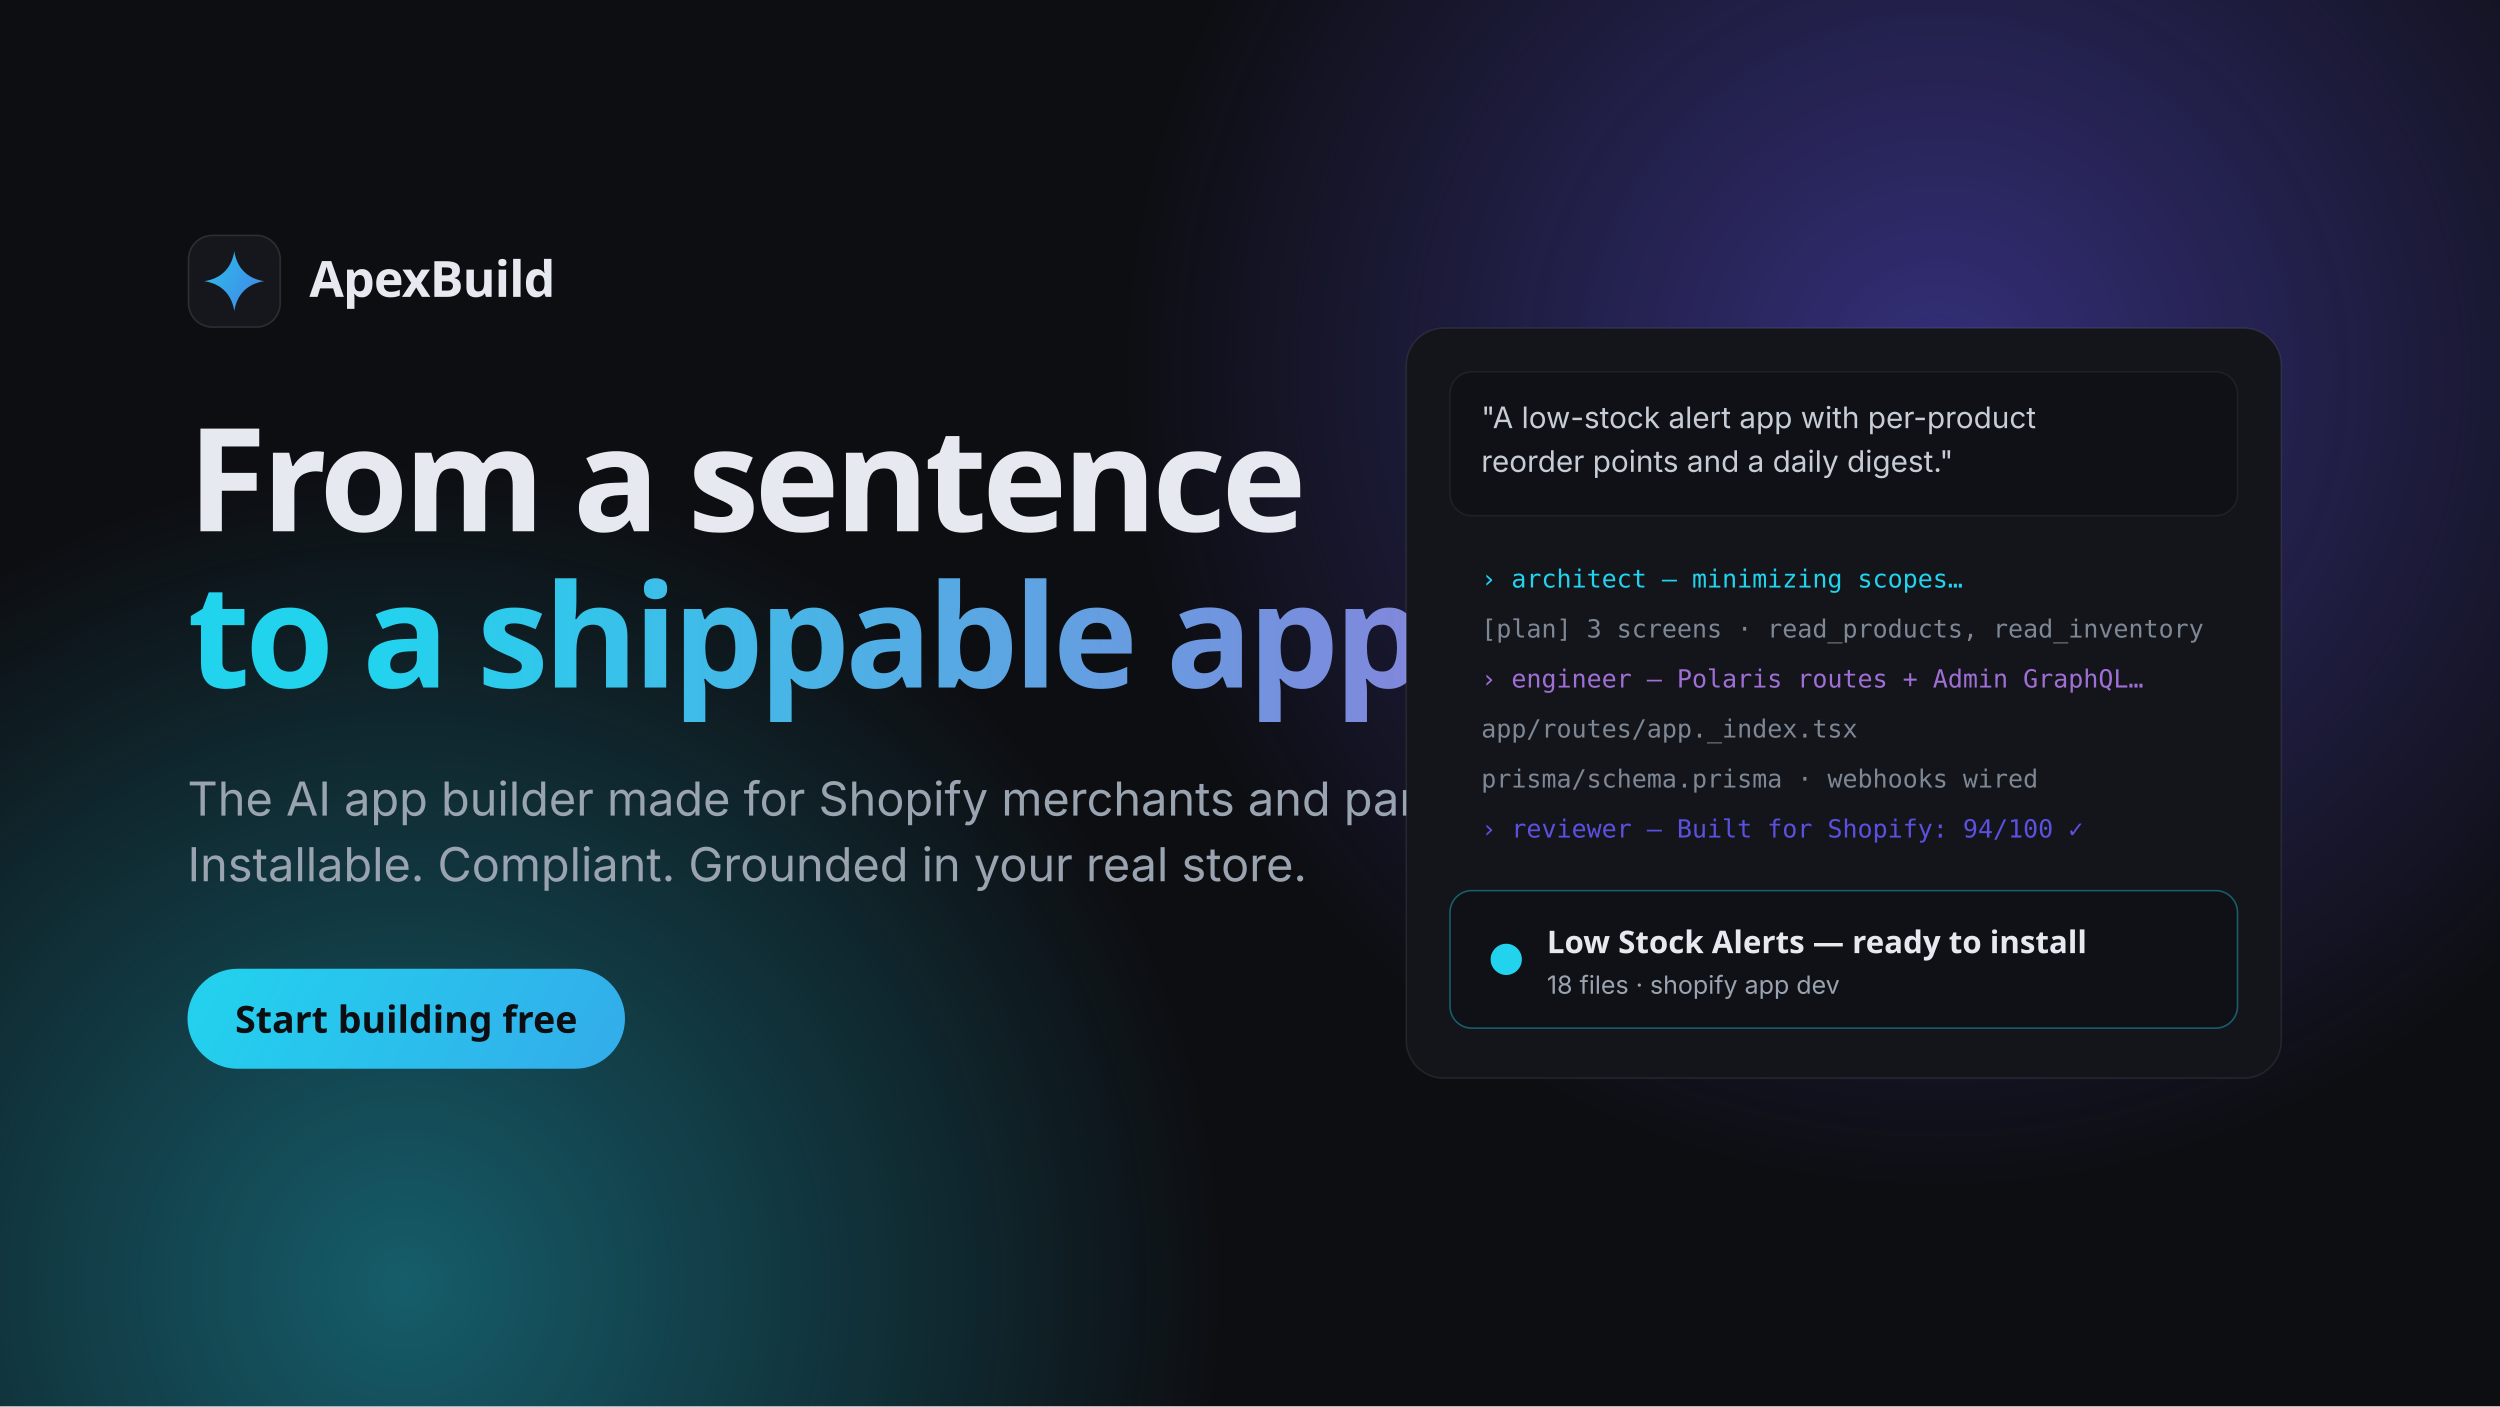
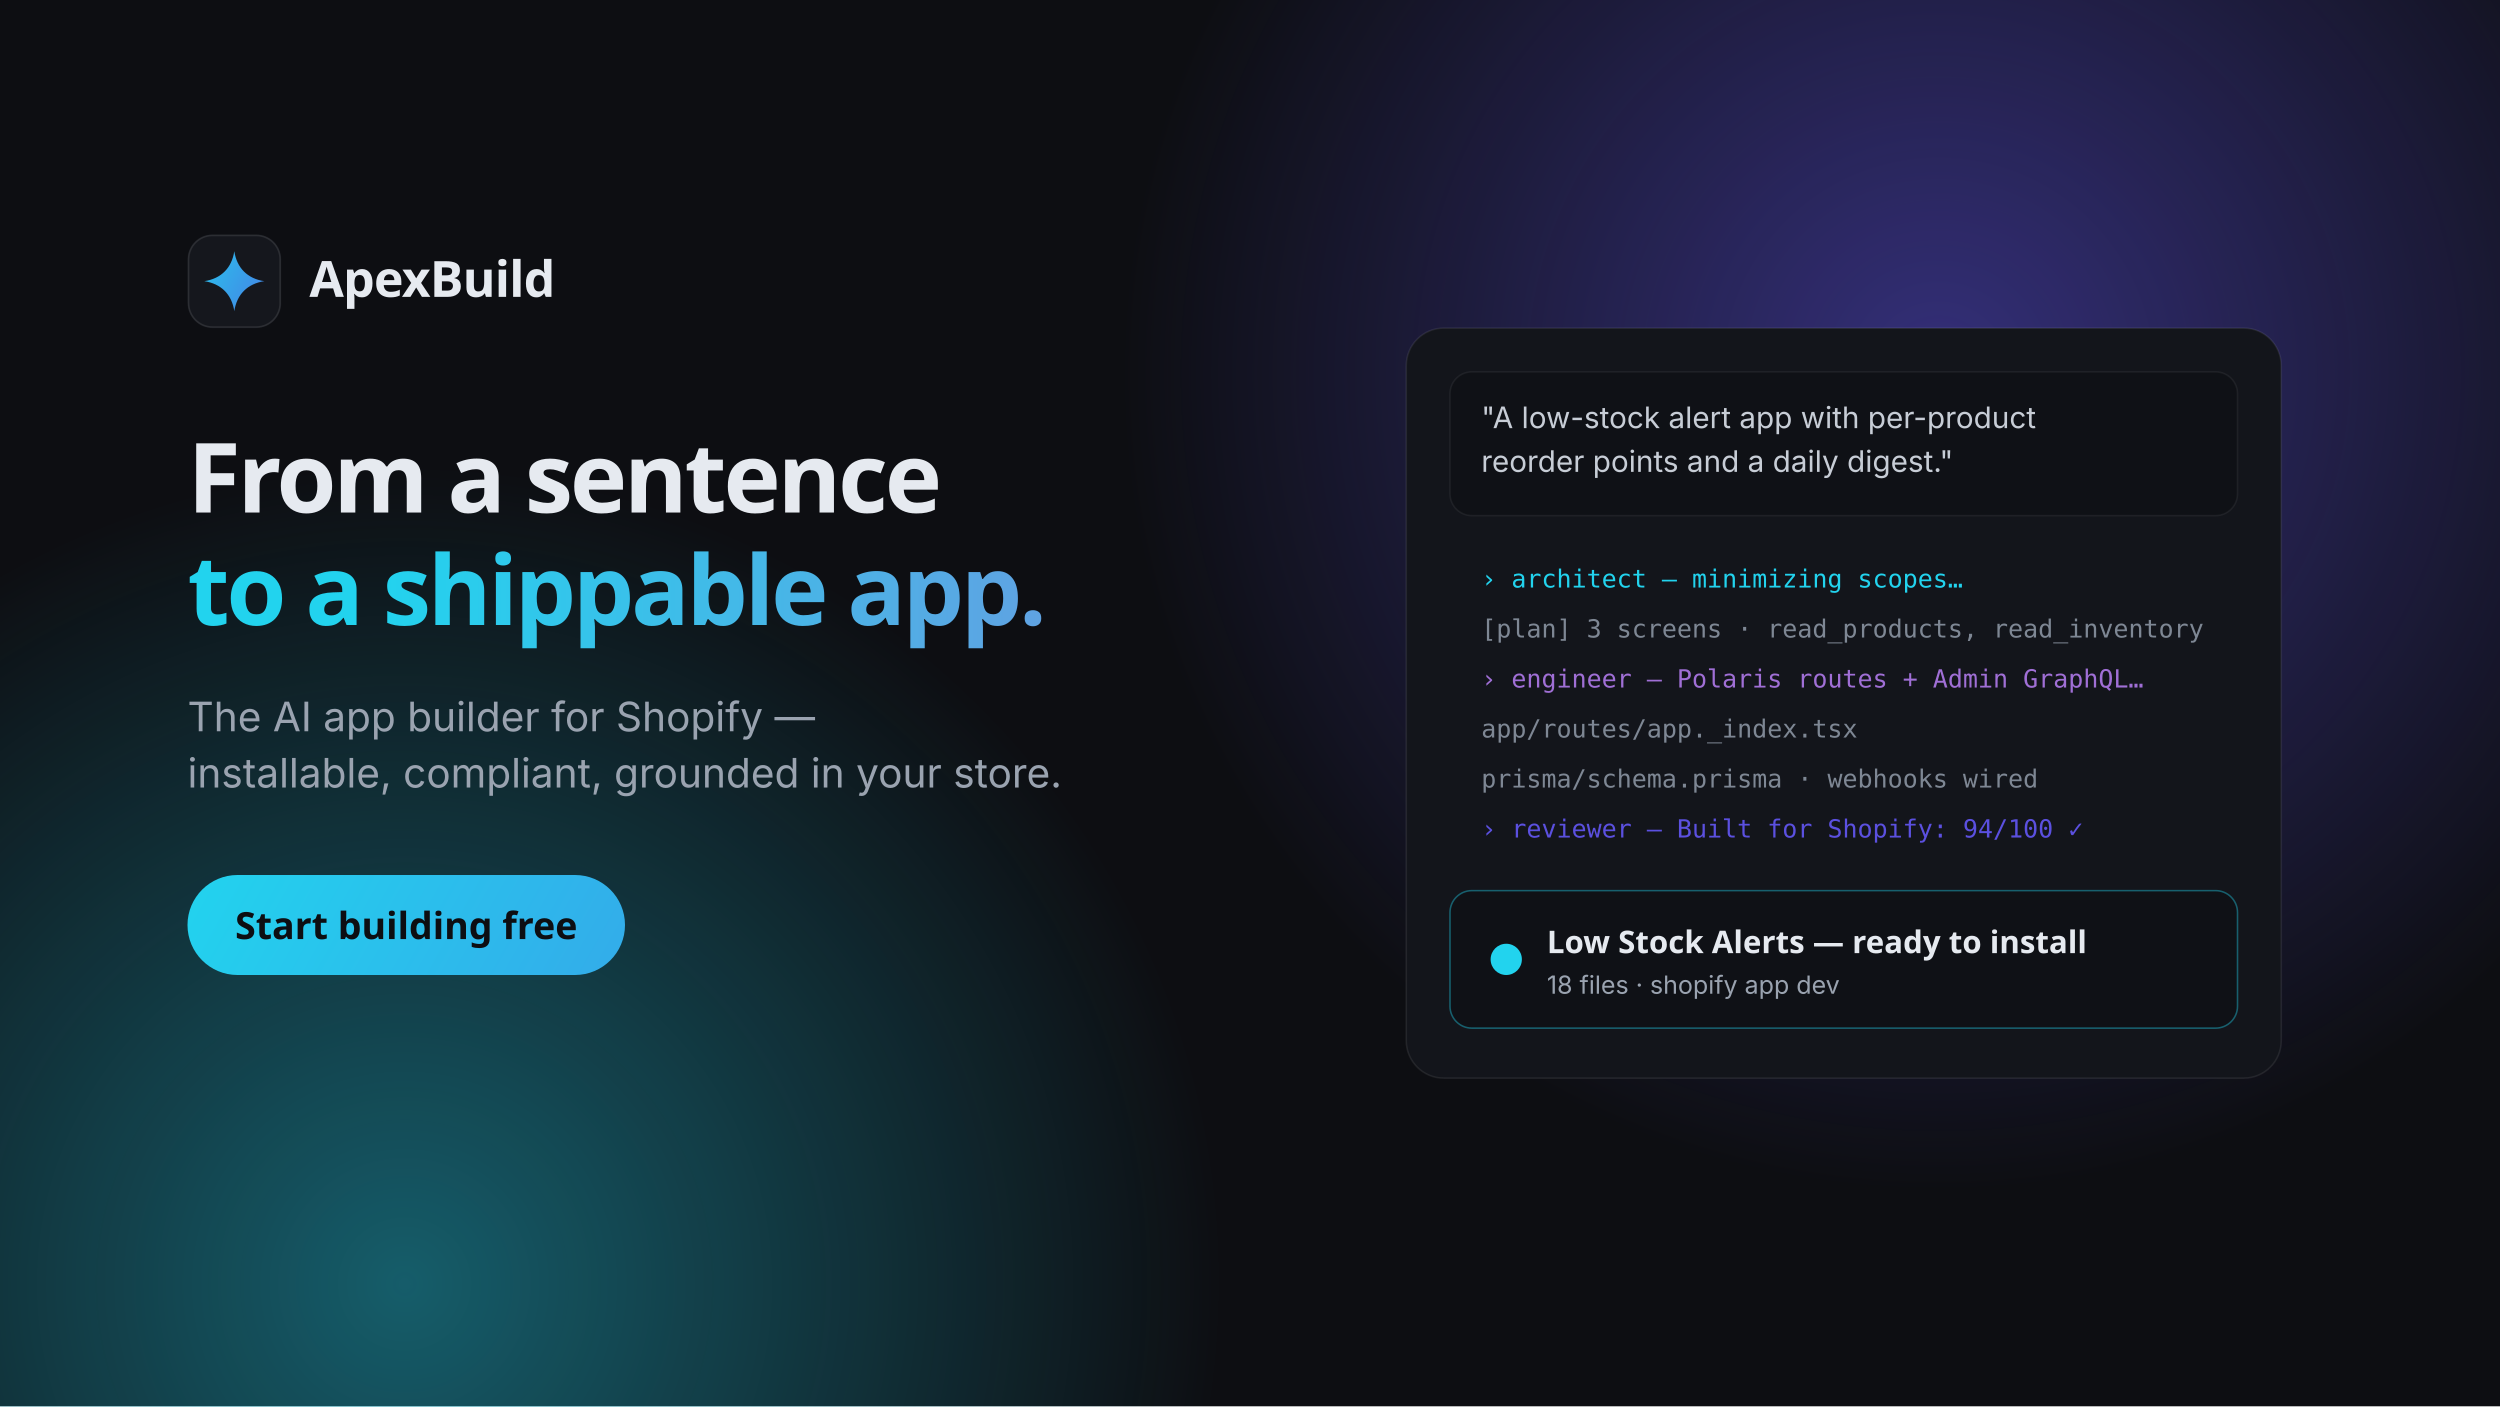
<svg xmlns="http://www.w3.org/2000/svg" width="1600" height="900" viewBox="0 0 1600 900" fill="none" role="img" aria-label="ApexBuild feature graphic">
  <defs>
    <linearGradient id="g" x1="0" y1="0" x2="1600" y2="900" gradientUnits="userSpaceOnUse">
      <stop stop-color="#22D3EE" />
      <stop offset="0.5" stop-color="#5B50E0" />
      <stop offset="1" stop-color="#A06FD6" />
    </linearGradient>
    <radialGradient id="bA" cx="0.5" cy="0.5" r="0.5">
      <stop stop-color="#5B50E0" stop-opacity="0.5" />
      <stop offset="1" stop-color="#5B50E0" stop-opacity="0" />
    </radialGradient>
    <radialGradient id="bB" cx="0.5" cy="0.5" r="0.5">
      <stop stop-color="#22D3EE" stop-opacity="0.4" />
      <stop offset="1" stop-color="#22D3EE" stop-opacity="0" />
    </radialGradient>
    <linearGradient id="gt" x1="120" y1="0" x2="1000" y2="0" gradientUnits="userSpaceOnUse">
      <stop stop-color="#22D3EE" />
      <stop offset="1" stop-color="#A06FD6" />
    </linearGradient>
  </defs>
  <rect width="1600" height="900" fill="#0D0E12" />
  <circle cx="1240" cy="240" r="520" fill="url(#bA)" />
  <circle cx="260" cy="820" r="520" fill="url(#bB)" />
  <g transform="translate(120,150)">
    <g>
      <rect width="60" height="60" rx="16" fill="#15171D" />
      <rect x="0.7" y="0.7" width="58.6" height="58.6" rx="15.3" stroke="#ffffff" stroke-opacity="0.1" />
      <path fill="url(#g)" transform="scale(0.117)" d="M256 92 C 270 184, 328 242, 420 256 C 328 270, 270 328, 256 420 C 242 328, 184 270, 92 256 C 184 242, 242 184, 256 92 Z" />
      <text x="78" y="40" font-family="Space Grotesk, system-ui, sans-serif" font-size="32" font-weight="700" fill="#E6EAF0" letter-spacing="-0.5">ApexBuild</text>
    </g>
-     <text x="0" y="190" font-family="Space Grotesk, system-ui, sans-serif" font-weight="700" font-size="92" letter-spacing="-3" fill="#E6EAF0">From a sentence</text>
-     <text x="0" y="290" font-family="Space Grotesk, system-ui, sans-serif" font-weight="700" font-size="92" letter-spacing="-3">
+     <text x="0" y="178" font-family="Space Grotesk, system-ui, sans-serif" font-weight="700" font-size="62" letter-spacing="-2" fill="#E6EAF0">From a sentence</text>
+     <text x="0" y="250" font-family="Space Grotesk, system-ui, sans-serif" font-weight="700" font-size="62" letter-spacing="-2">
      <tspan fill="url(#gt)">to a shippable app.</tspan>
    </text>
-     <text x="0" y="372" font-family="Inter, system-ui, sans-serif" font-size="30" fill="#9AA3B0">The AI app builder made for Shopify merchants and partners.</text>
-     <text x="0" y="414" font-family="Inter, system-ui, sans-serif" font-size="30" fill="#9AA3B0">Installable. Compliant. Grounded in your real store.</text>
-     <g transform="translate(0,470)">
+     <text x="0" y="318" font-family="Inter, system-ui, sans-serif" font-size="26" fill="#9AA3B0">The AI app builder for Shopify —</text>
+     <text x="0" y="354" font-family="Inter, system-ui, sans-serif" font-size="26" fill="#9AA3B0">installable, compliant, grounded in your store.</text>
+     <g transform="translate(0,410)">
      <rect width="280" height="64" rx="32" fill="url(#g)" />
      <text x="140" y="41" text-anchor="middle" font-family="Space Grotesk, system-ui, sans-serif" font-size="24" font-weight="700" fill="#0D0E12">Start building free</text>
    </g>
  </g>
  <g transform="translate(900,210)">
    <rect width="560" height="480" rx="24" fill="#13151B" stroke="#ffffff" stroke-opacity="0.08" />
    <rect x="28" y="28" width="504" height="92" rx="14" fill="#0F1116" stroke="#ffffff" stroke-opacity="0.06" />
    <text x="48" y="64" font-family="Inter, system-ui, sans-serif" font-size="19" fill="#C7CDD6">"A low-stock alert app with per-product</text>
    <text x="48" y="92" font-family="Inter, system-ui, sans-serif" font-size="19" fill="#C7CDD6">reorder points and a daily digest."</text>
    <g font-family="ui-monospace, SFMono-Regular, Menlo, monospace" font-size="16">
      <text x="48" y="166" fill="#22D3EE">› architect — minimizing scopes…</text>
      <text x="48" y="198" fill="#7E8794">[plan] 3 screens · read_products, read_inventory</text>
      <text x="48" y="230" fill="#A06FD6">› engineer — Polaris routes + Admin GraphQL…</text>
      <text x="48" y="262" fill="#7E8794">app/routes/app._index.tsx</text>
      <text x="48" y="294" fill="#7E8794">prisma/schema.prisma · webhooks wired</text>
      <text x="48" y="326" fill="#5B50E0">› reviewer — Built for Shopify: 94/100 ✓</text>
    </g>
    <g transform="translate(28,360)">
      <rect width="504" height="88" rx="14" fill="#0F1116" stroke="#22D3EE" stroke-opacity="0.4" />
      <circle cx="36" cy="44" r="10" fill="#22D3EE" />
      <text x="62" y="40" font-family="Space Grotesk, system-ui, sans-serif" font-size="20" font-weight="700" fill="#E6EAF0">Low Stock Alerts — ready to install</text>
      <text x="62" y="66" font-family="Inter, system-ui, sans-serif" font-size="16" fill="#9AA3B0">18 files · shopify app dev</text>
    </g>
  </g>
</svg>
